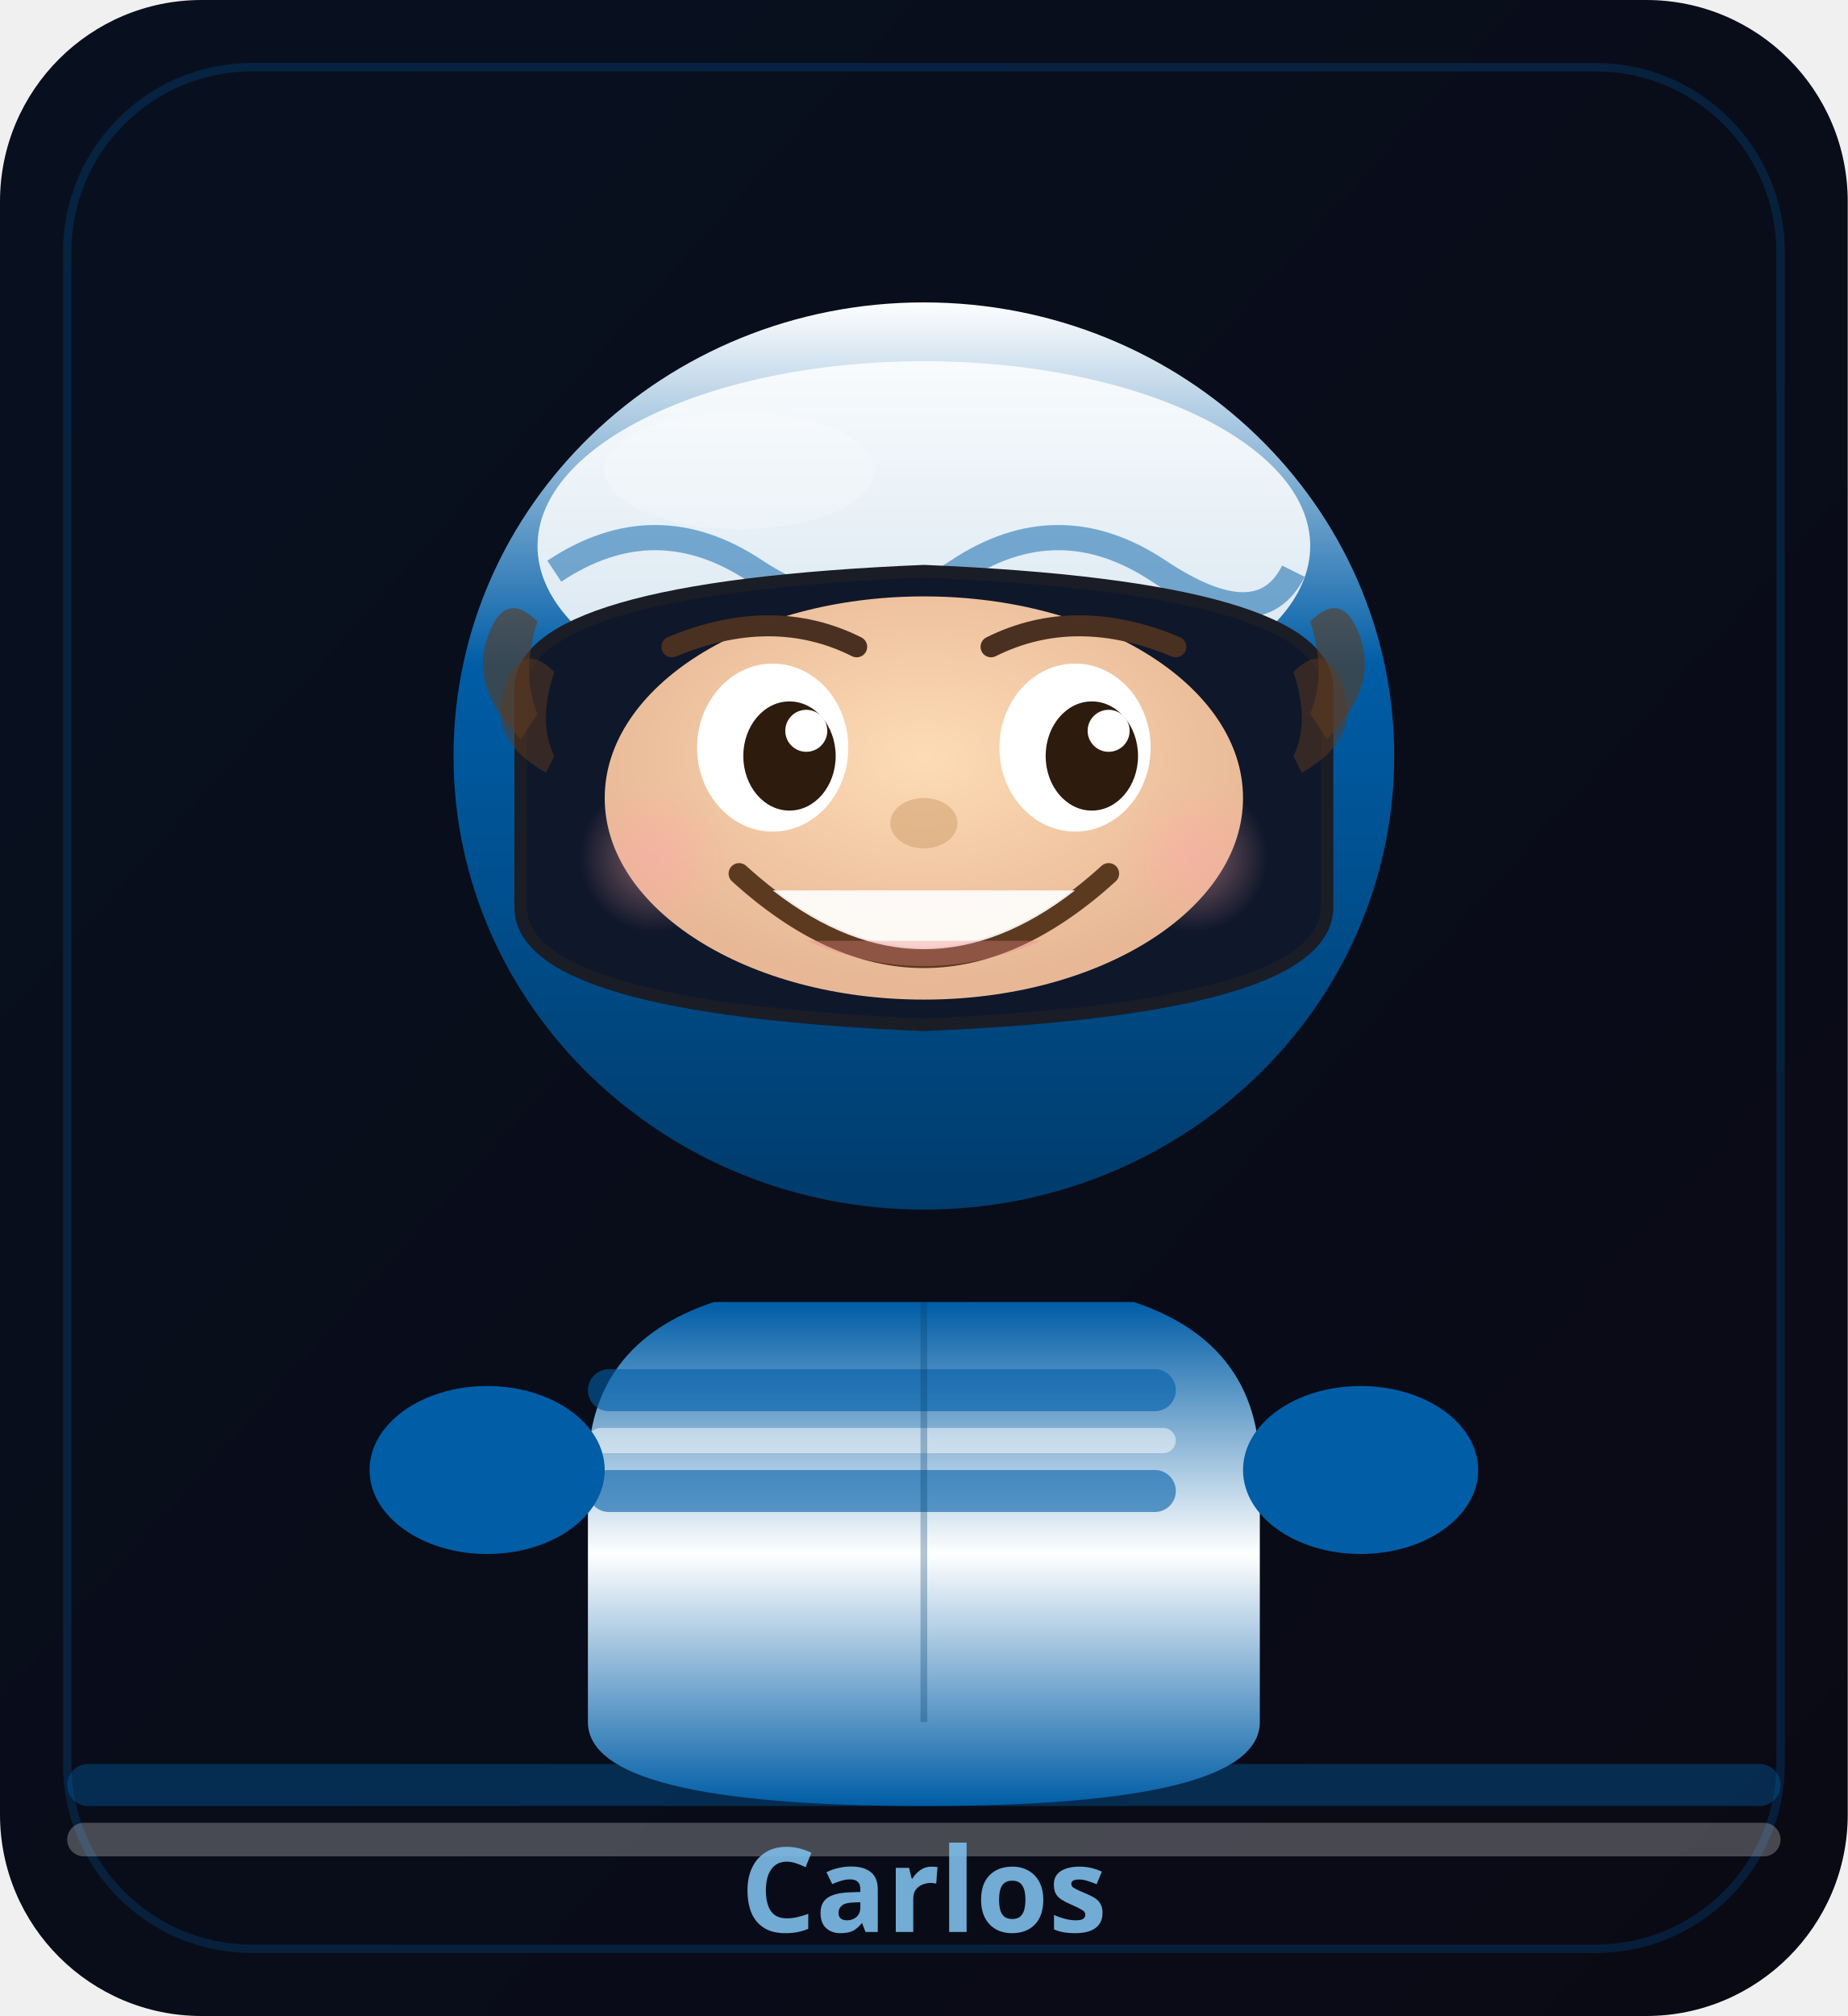
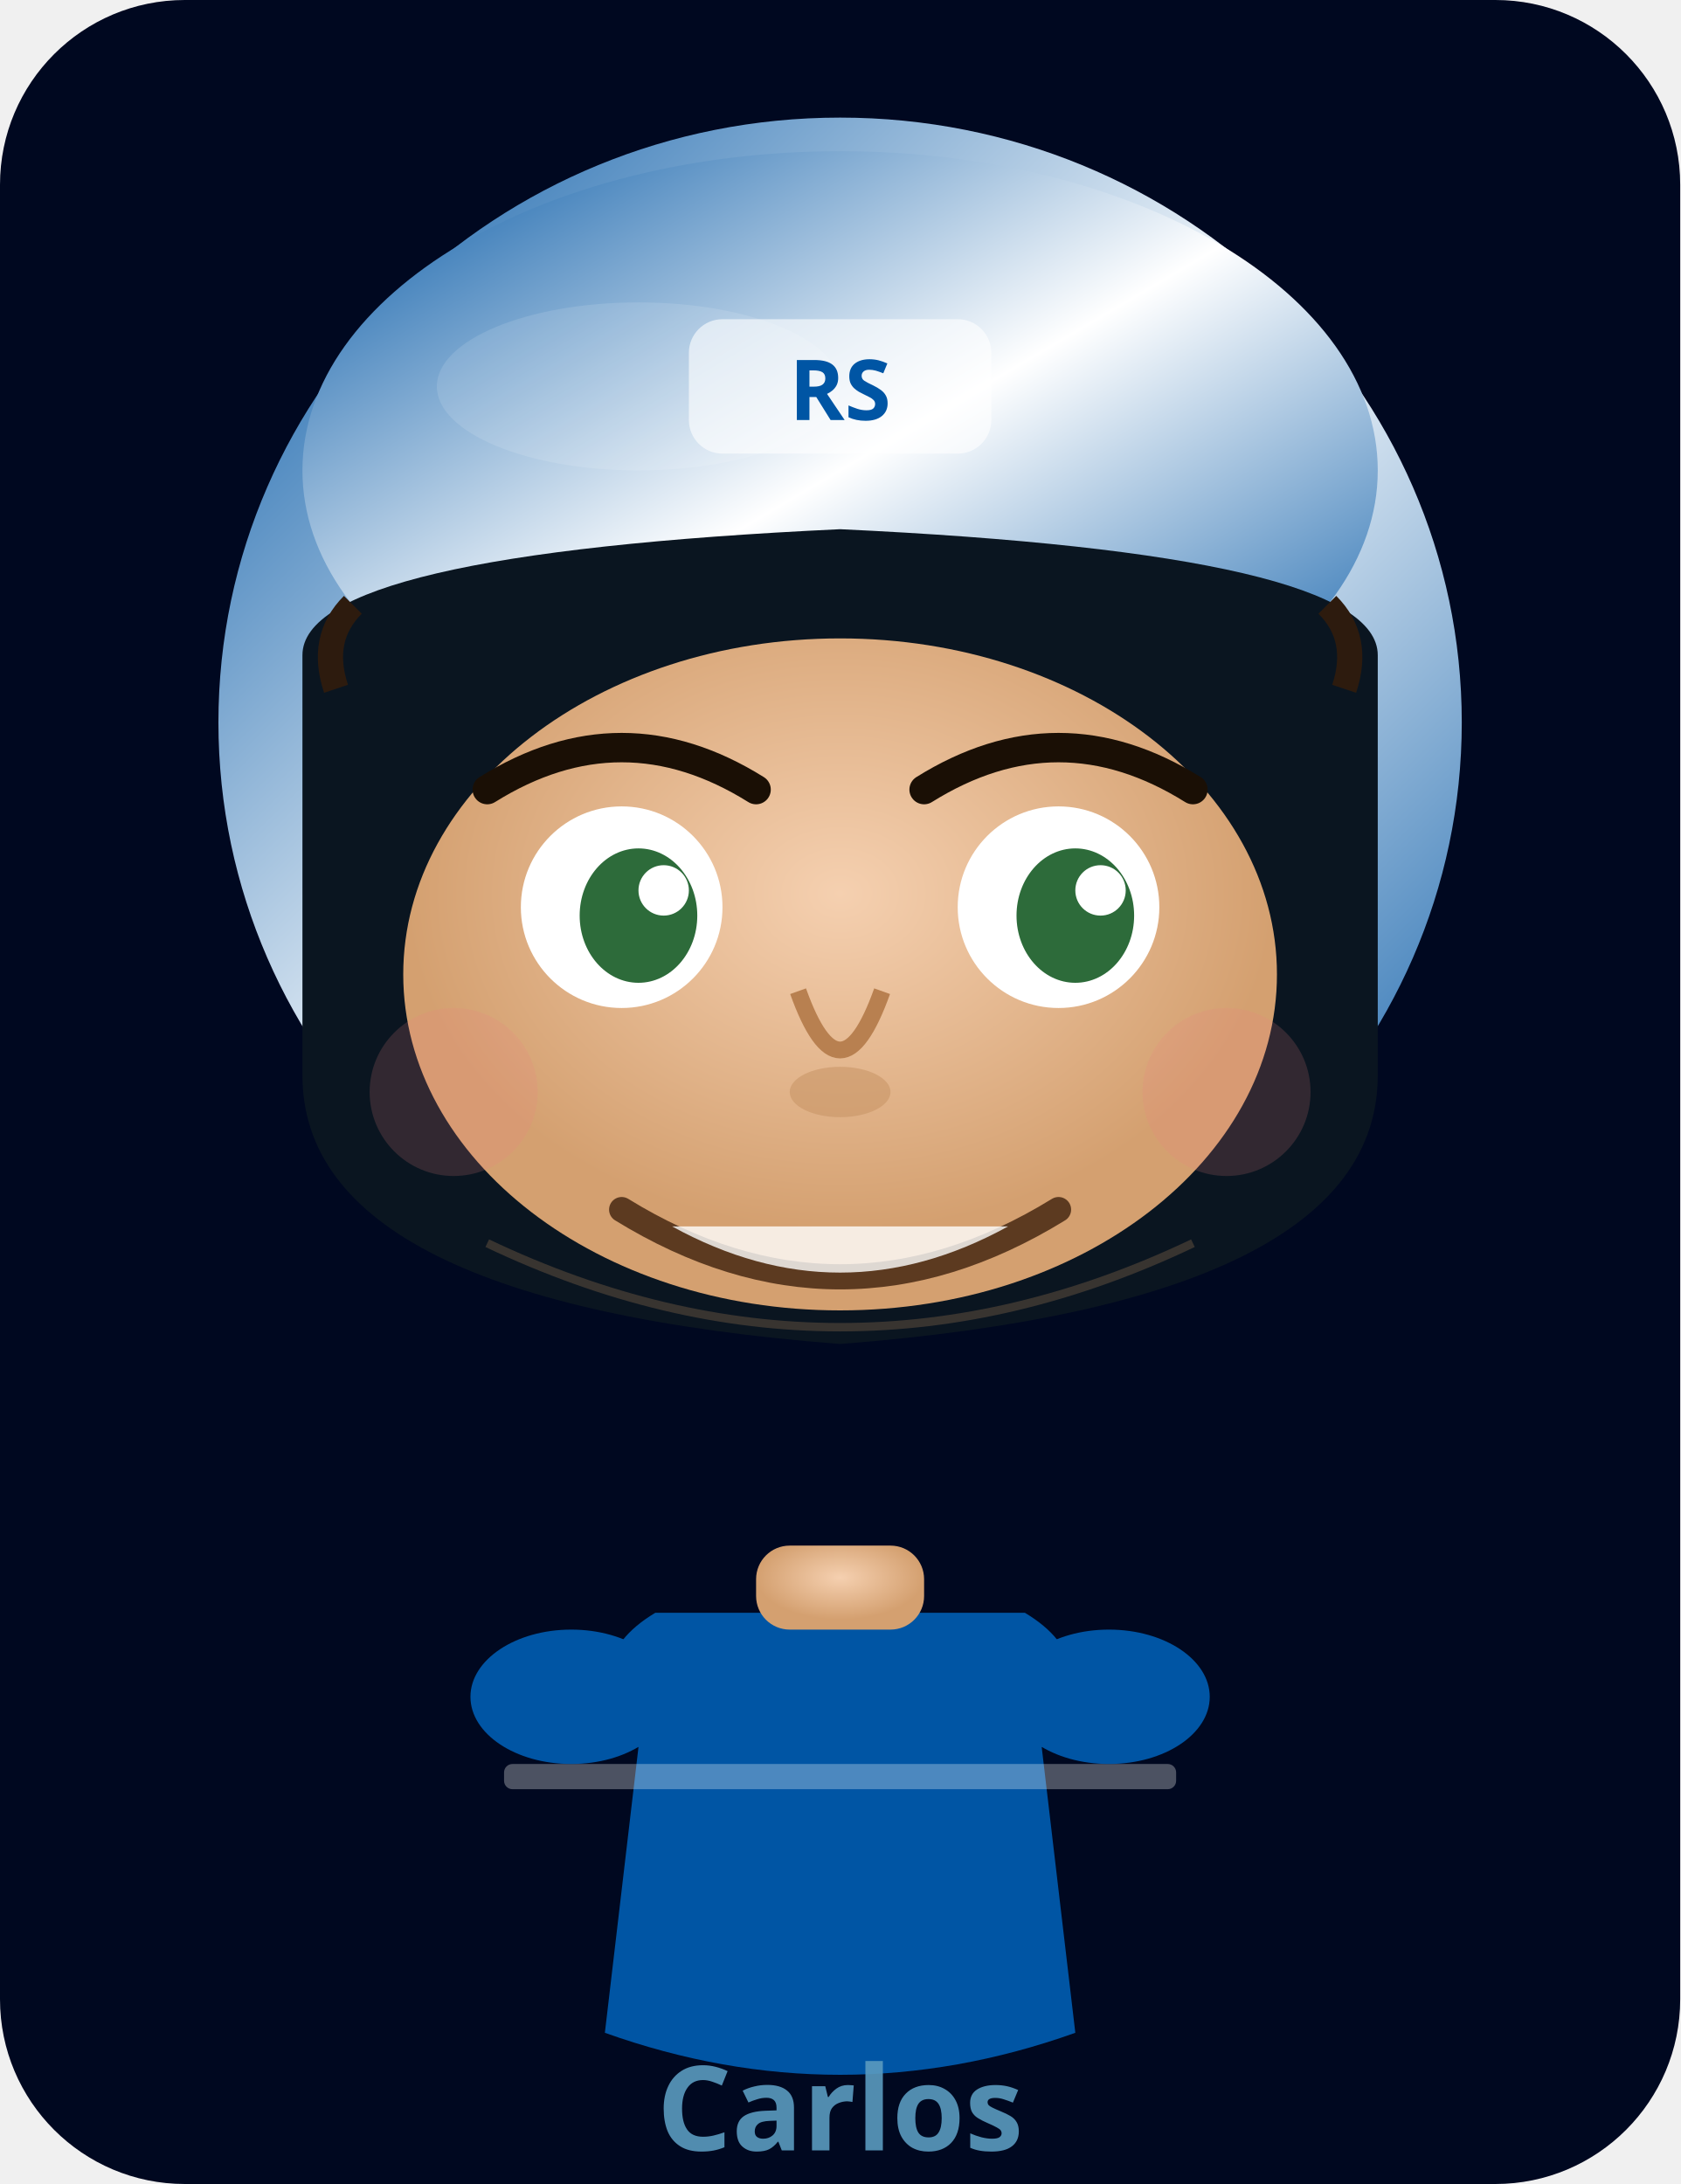
- <svg xmlns="http://www.w3.org/2000/svg" viewBox="0 0 220 240">
+ <svg xmlns="http://www.w3.org/2000/svg" viewBox="0 0 200 260">
  <defs>
-     <linearGradient id="c-bg" x1="0%" y1="0%" x2="100%" y2="100%">
-       <stop offset="0%" stop-color="#081020" />
-       <stop offset="100%" stop-color="#0a0a14" />
+     <radialGradient id="cs" cx="50%" cy="38%" r="50%">
+       <stop offset="0%" stop-color="#F5D0B0" />
+       <stop offset="100%" stop-color="#D4A070" />
+     </radialGradient>
+     <linearGradient id="ch" x1="0%" y1="0%" x2="100%" y2="100%">
+       <stop offset="0%" stop-color="#0055A4" />
+       <stop offset="50%" stop-color="#fff" />
+       <stop offset="100%" stop-color="#0055A4" />
    </linearGradient>
-     <linearGradient id="c-helmet" x1="0%" y1="0%" x2="0%" y2="100%">
-       <stop offset="0%" stop-color="white" />
-       <stop offset="40%" stop-color="#005DA6" />
-       <stop offset="100%" stop-color="#003B6B" />
-     </linearGradient>
-     <linearGradient id="c-suit" x1="0%" y1="0%" x2="0%" y2="100%">
-       <stop offset="0%" stop-color="#005DA6" />
-       <stop offset="50%" stop-color="white" />
-       <stop offset="100%" stop-color="#005DA6" />
-     </linearGradient>
-     <radialGradient id="c-skin" cx="50%" cy="40%" r="55%">
-       <stop offset="0%" stop-color="#FDDCB5" />
-       <stop offset="100%" stop-color="#E8B896" />
-     </radialGradient>
-     <radialGradient id="c-cheek" cx="50%" cy="50%" r="50%">
-       <stop offset="0%" stop-color="#FFAAAA" stop-opacity=".5" />
-       <stop offset="100%" stop-color="#FFAAAA" stop-opacity="0" />
-     </radialGradient>
  </defs>
-   <rect width="220" height="240" rx="24" fill="url(#c-bg)" />
-   <rect x="8" y="8" width="204" height="224" rx="22" fill="none" stroke="#005DA6" stroke-width="1" opacity=".25" />
-   <rect x="8" y="210" width="204" height="5" rx="2.5" fill="#005DA6" opacity=".4" />
-   <rect x="8" y="217" width="204" height="4" rx="2" fill="white" opacity=".25" />
-   <path d="M70 175 Q70 160 85 155 L135 155 Q150 160 150 175 L150 205 Q150 215 110 215 Q70 215 70 205 Z" fill="url(#c-suit)" />
-   <rect x="70" y="163" width="70" height="5" rx="2.5" fill="#005DA6" opacity=".6" />
-   <rect x="70" y="170" width="70" height="3" rx="1.5" fill="white" opacity=".5" />
-   <rect x="70" y="175" width="70" height="5" rx="2.5" fill="#005DA6" opacity=".6" />
-   <path d="M110 155 L110 205" stroke="#003B6B" stroke-width=".8" opacity=".3" />
-   <ellipse cx="58" cy="175" rx="14" ry="10" fill="#005DA6" />
-   <ellipse cx="162" cy="175" rx="14" ry="10" fill="#005DA6" />
-   <ellipse cx="110" cy="90" rx="56" ry="54" fill="url(#c-helmet)" />
-   <ellipse cx="110" cy="65" rx="46" ry="22" fill="white" opacity=".85" />
-   <path d="M66 68 Q78 60 90 68 Q102 76 114 68 Q126 60 138 68 Q150 76 154 68" fill="none" stroke="#005DA6" stroke-width="3" opacity=".5" />
-   <ellipse cx="88" cy="56" rx="16" ry="7" fill="white" opacity=".2" />
-   <path d="M62 82 Q62 70 110 68 Q158 70 158 82 L158 108 Q158 120 110 122 Q62 120 62 108 Z" fill="#0f172a" stroke="#1a1d26" stroke-width="1.5" />
-   <ellipse cx="110" cy="95" rx="38" ry="24" fill="url(#c-skin)" />
-   <path d="M62 88 Q56 82 58 76 Q60 70 64 74 Q62 80 64 85" fill="#5C3A20" opacity=".6" />
-   <path d="M65 92 Q58 88 60 82 Q62 76 66 80 Q64 86 66 90" fill="#5C3A20" opacity=".5" />
-   <path d="M158 88 Q164 82 162 76 Q160 70 156 74 Q158 80 156 85" fill="#5C3A20" opacity=".6" />
-   <path d="M155 92 Q162 88 160 82 Q158 76 154 80 Q156 86 154 90" fill="#5C3A20" opacity=".5" />
-   <ellipse cx="92" cy="89" rx="9" ry="10" fill="white" />
-   <ellipse cx="128" cy="89" rx="9" ry="10" fill="white" />
-   <ellipse cx="94" cy="90" rx="5.5" ry="6.5" fill="#2D1B0E" />
-   <ellipse cx="130" cy="90" rx="5.5" ry="6.5" fill="#2D1B0E" />
-   <circle cx="96" cy="87" r="2.5" fill="white" />
-   <circle cx="132" cy="87" r="2.5" fill="white" />
-   <path d="M80 77 Q92 72 102 77" stroke="#4A3020" stroke-width="2.5" fill="none" stroke-linecap="round" />
-   <path d="M118 77 Q128 72 140 77" stroke="#4A3020" stroke-width="2.5" fill="none" stroke-linecap="round" />
-   <ellipse cx="110" cy="98" rx="4" ry="3" fill="#D4A574" opacity=".6" />
-   <path d="M88 104 Q110 124 132 104" stroke="#5C3A20" stroke-width="2.5" fill="none" stroke-linecap="round" />
-   <path d="M92 106 Q110 120 128 106" fill="white" opacity=".9" />
-   <path d="M96 112 Q110 118 124 112" fill="#E88" opacity=".35" />
-   <circle cx="78" cy="102" r="9" fill="url(#c-cheek)" />
-   <circle cx="142" cy="102" r="9" fill="url(#c-cheek)" />
-   <text x="110" y="230" font-family="system-ui,sans-serif" font-size="14" font-weight="700" fill="#7DBCE8" text-anchor="middle" opacity=".9">Carlos</text>
+   <rect width="200" height="260" rx="22" fill="#000820" />
+   <path d="M76 208 Q68 198 78 192 L122 192 Q132 198 124 208 L128 242 Q100 252 72 242Z" fill="#0055A4" />
+   <rect x="60" y="210" width="80" height="3" rx="1" fill="white" opacity=".3" />
+   <ellipse cx="68" cy="202" rx="12" ry="8" fill="#0055A4" />
+   <ellipse cx="132" cy="202" rx="12" ry="8" fill="#0055A4" />
+   <rect x="90" y="184" width="20" height="10" rx="4" fill="url(#cs)" />
+   <ellipse cx="100" cy="86" rx="74" ry="72" fill="url(#ch)" />
+   <ellipse cx="100" cy="56" rx="64" ry="38" fill="url(#ch)" />
+   <ellipse cx="76" cy="46" rx="24" ry="10" fill="white" opacity=".12" />
+   <path d="M36 78 Q36 66 100 63 Q164 66 164 78 L164 128 Q164 155 100 160 Q36 155 36 128Z" fill="#0a1520" />
+   <ellipse cx="100" cy="116" rx="52" ry="40" fill="url(#cs)" />
+   <ellipse cx="74" cy="108" rx="12" ry="12" fill="white" />
+   <ellipse cx="126" cy="108" rx="12" ry="12" fill="white" />
+   <ellipse cx="76" cy="109" rx="7" ry="8" fill="#2D6B3A" />
+   <ellipse cx="128" cy="109" rx="7" ry="8" fill="#2D6B3A" />
+   <circle cx="79" cy="106" r="3" fill="white" />
+   <circle cx="131" cy="106" r="3" fill="white" />
+   <path d="M58 94 Q74 84 90 94" stroke="#1a0f05" stroke-width="3.5" fill="none" stroke-linecap="round" />
+   <path d="M110 94 Q126 84 142 94" stroke="#1a0f05" stroke-width="3.5" fill="none" stroke-linecap="round" />
+   <path d="M40 82 Q38 76 42 72" stroke="#2D1B0E" stroke-width="3" fill="none" />
+   <path d="M160 82 Q162 76 158 72" stroke="#2D1B0E" stroke-width="3" fill="none" />
+   <path d="M95 118 Q100 132 105 118" stroke="#B88050" stroke-width="2" fill="none" />
+   <ellipse cx="100" cy="130" rx="6" ry="3" fill="#C49060" opacity=".5" />
+   <path d="M74 144 Q100 160 126 144" stroke="#5C3A20" stroke-width="3" fill="none" stroke-linecap="round" />
+   <path d="M80 146 Q100 157 120 146" fill="white" opacity=".8" />
+   <circle cx="54" cy="130" r="10" fill="#E88080" opacity=".18" />
+   <circle cx="146" cy="130" r="10" fill="#E88080" opacity=".18" />
+   <path d="M58 148 Q100 168 142 148" stroke="#C49060" stroke-width="1" fill="none" opacity=".25" />
+   <rect x="82" y="38" width="36" height="16" rx="4" fill="white" opacity=".6" />
+   <text x="100" y="50" font-family="system-ui" font-size="10" font-weight="900" fill="#0055A4" text-anchor="middle">RS</text>
+   <text x="100" y="256" font-family="system-ui,sans-serif" font-size="14" font-weight="700" fill="#5a9abf" text-anchor="middle" opacity=".9">Carlos</text>
</svg>
